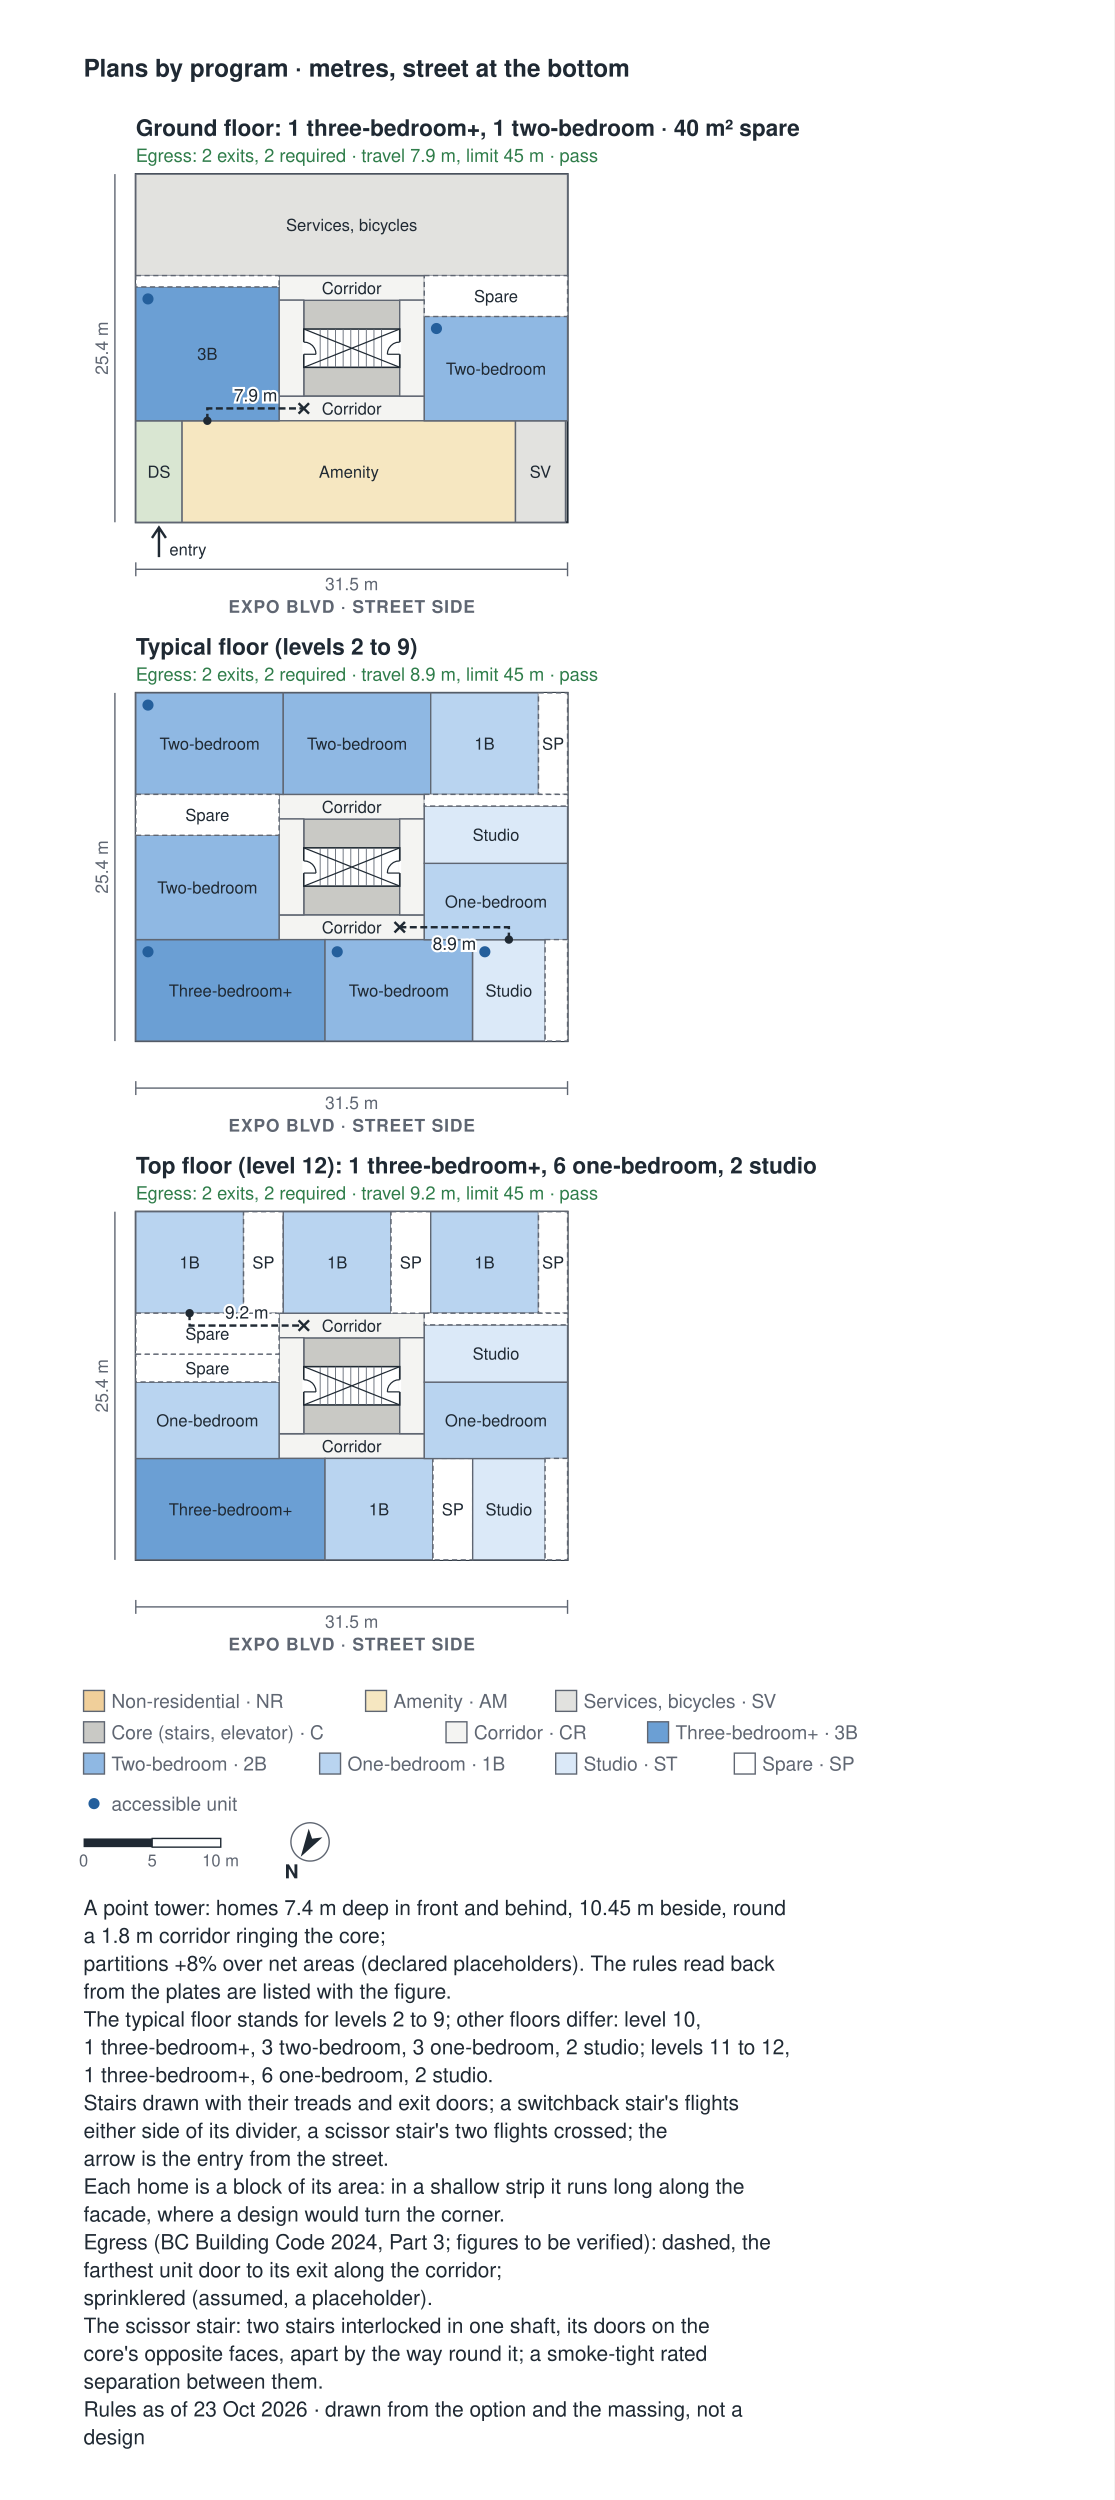
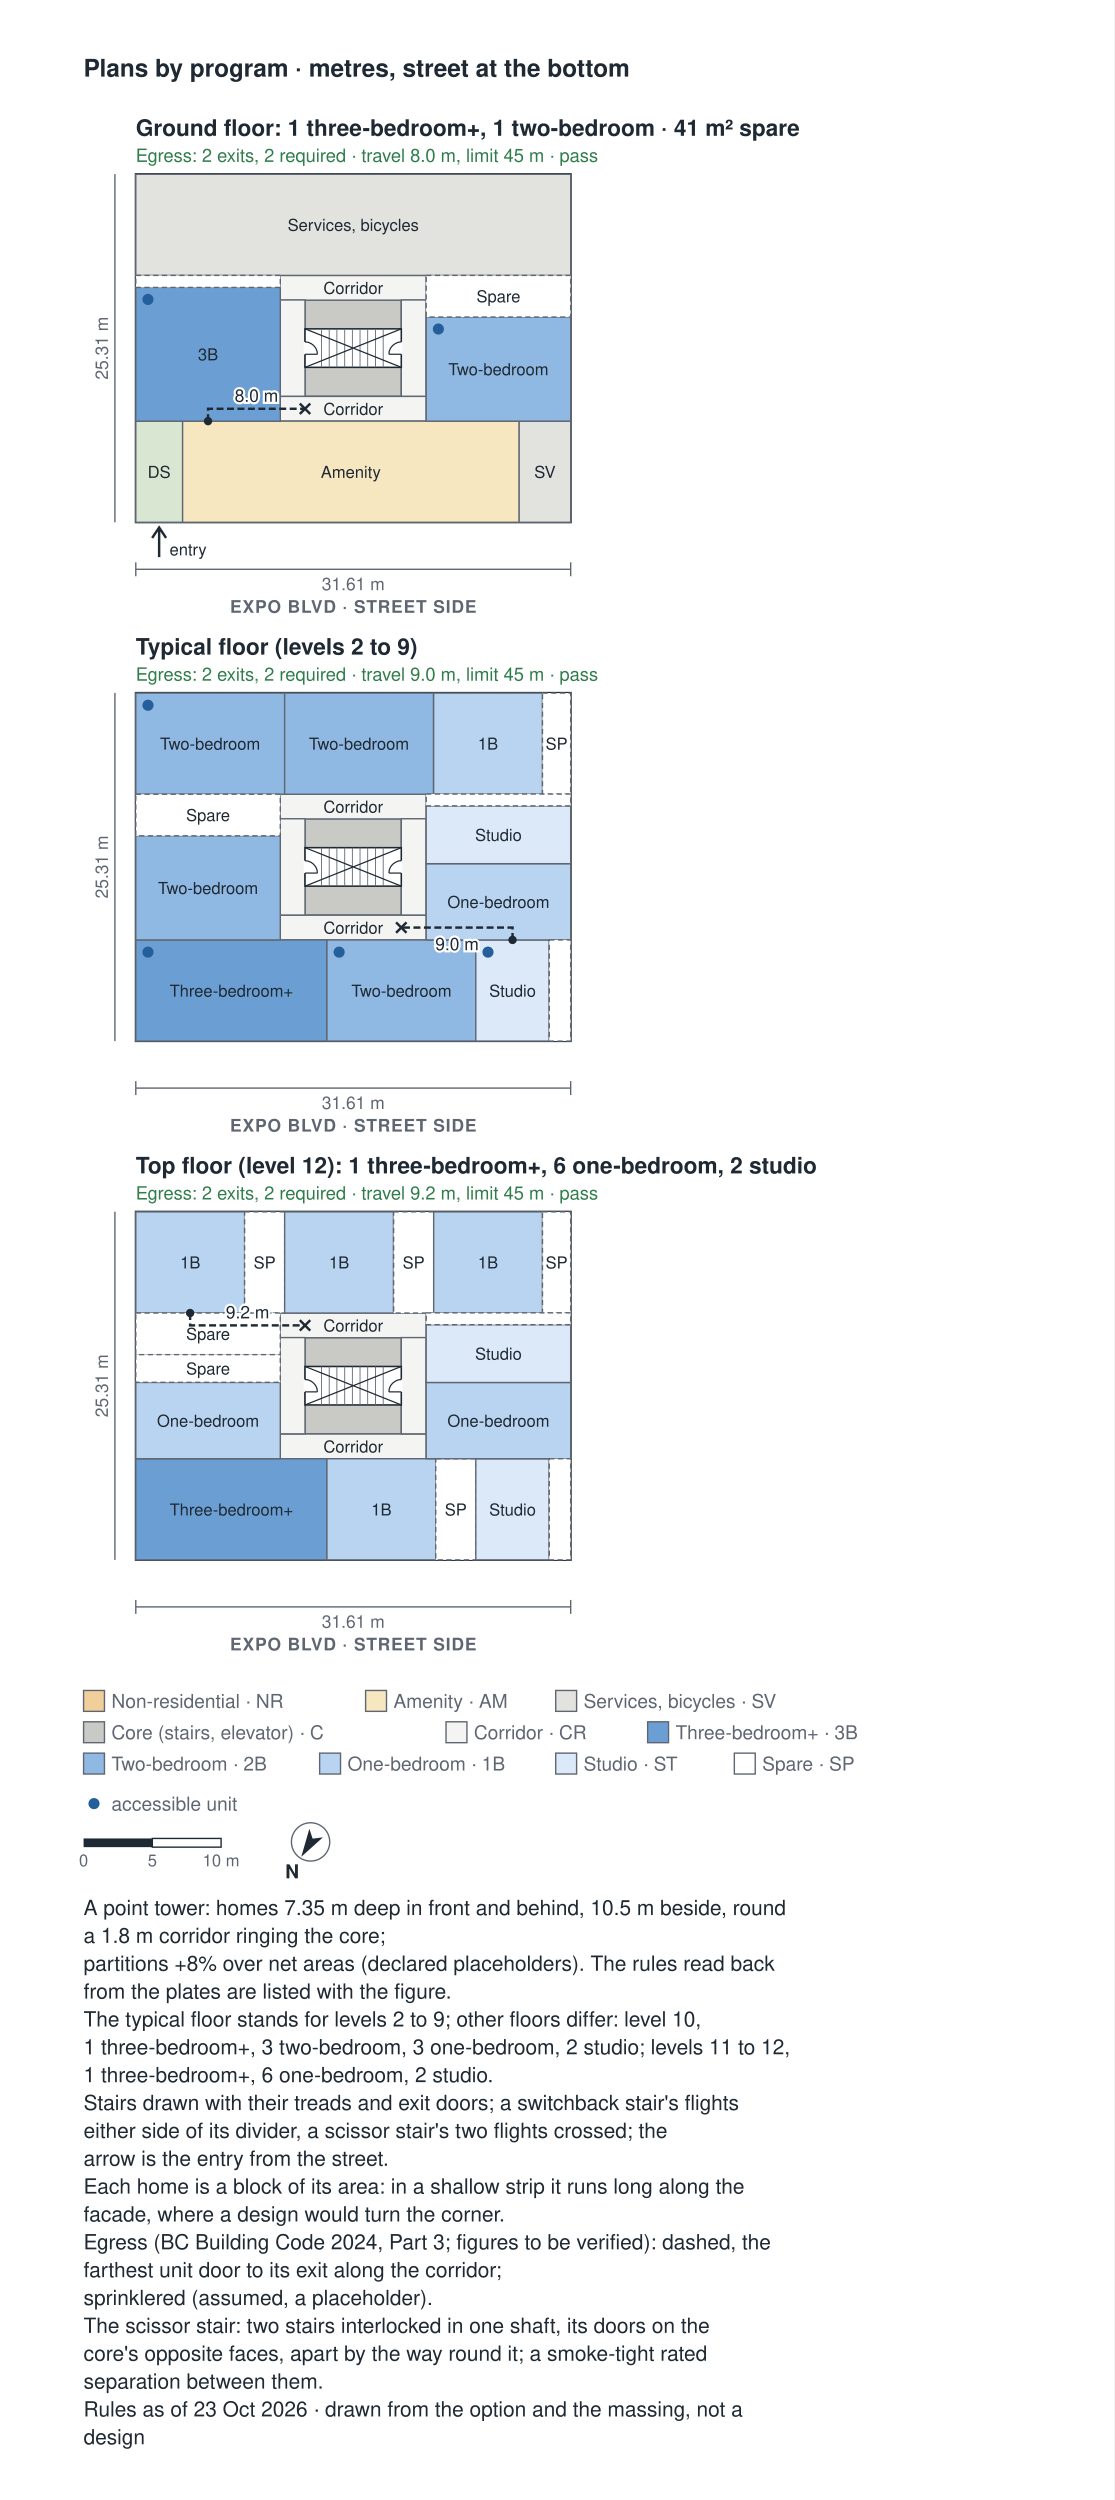
<svg xmlns="http://www.w3.org/2000/svg" width="640" height="1436" viewBox="0 0 640 1436" font-family="IBM Plex Sans, Helvetica, Arial, sans-serif" font-size="12" fill="#1f2933" role="img" aria-label="Floor plans by program">
  <rect width="100%" height="100%" fill="#ffffff" />
  <text x="48" y="44" font-size="14" font-weight="600">Plans by program · metres, street at the bottom</text>
-   <text x="78.0" y="78.0" font-size="13" font-weight="600">Ground floor: 1 three-bedroom+, 1 two-bedroom · 40 m² spare</text>
-   <text x="78.0" y="93.0" font-size="10.5" fill="#2f7d4a">Egress: 2 exits, 2 required · travel 7.9 m, limit 45 m · pass</text>
-   <rect x="78.0" y="100.0" width="248.0" height="200.0" fill="#f4f4f2" stroke="#1f2933" stroke-width="1.2" />
-   <rect x="174.5" y="172.4" width="55.1" height="55.1" fill="#c9c9c5" stroke="#5f6672" stroke-width="0.8" />
-   <rect x="160.3" y="227.6" width="83.5" height="14.2" fill="#f4f4f2" stroke="#5f6672" stroke-width="0.8" />
-   <rect x="160.3" y="158.3" width="83.5" height="14.2" fill="#f4f4f2" stroke="#5f6672" stroke-width="0.8" />
-   <rect x="160.3" y="172.4" width="14.2" height="55.1" fill="#f4f4f2" stroke="#5f6672" stroke-width="0.8" />
-   <rect x="229.6" y="172.4" width="14.2" height="55.1" fill="#f4f4f2" stroke="#5f6672" stroke-width="0.8" />
-   <rect x="78.0" y="241.7" width="26.6" height="58.3" fill="#d9e6d2" stroke="#5f6672" stroke-width="0.8" />
-   <rect x="104.6" y="241.7" width="191.5" height="58.3" fill="#f6e7c1" stroke="#5f6672" stroke-width="0.8" />
-   <rect x="78.0" y="100.0" width="248.0" height="58.3" fill="#e2e2df" stroke="#5f6672" stroke-width="0.8" />
-   <rect x="296.1" y="241.7" width="28.7" height="58.3" fill="#e2e2df" stroke="#5f6672" stroke-width="0.8" />
-   <rect x="78.0" y="164.7" width="82.3" height="77.0" fill="#6b9fd4" stroke="#5f6672" stroke-width="0.8" />
-   <rect x="243.7" y="181.7" width="82.3" height="60.0" fill="#8fb8e3" stroke="#5f6672" stroke-width="0.8" />
-   <rect x="78.0" y="158.3" width="82.3" height="6.5" fill="#ffffff" stroke="#5f6672" stroke-width="0.8" stroke-dasharray="3 2" />
-   <rect x="243.7" y="158.3" width="82.3" height="23.5" fill="#ffffff" stroke="#5f6672" stroke-width="0.8" stroke-dasharray="3 2" />
-   <rect x="174.5" y="189.0" width="55.1" height="22.0" fill="#ffffff" stroke="#1f2933" stroke-width="0.9" />
-   <path d="M183.9 189.0v22.0M188.3 189.0v22.0M192.7 189.0v22.0M197.1 189.0v22.0M201.5 189.0v22.0M206.0 189.0v22.0M210.4 189.0v22.0M214.8 189.0v22.0M219.2 189.0v22.0" stroke="#5f6672" stroke-width="0.5" fill="none" />
-   <path d="M174.5 189.0L229.6 211.0M174.5 211.0L229.6 189.0" stroke="#1f2933" stroke-width="0.7" fill="none" />
-   <line x1="174.5" y1="203.5" x2="174.5" y2="196.5" stroke="#ffffff" stroke-width="1.6" />
-   <path d="M181.5 203.5L174.5 203.5M174.5 196.5L176.3 196.7L178.0 197.4L179.5 198.5L180.6 200.0L181.3 201.7L181.5 203.5" stroke="#1f2933" stroke-width="0.7" fill="none" />
-   <line x1="229.6" y1="203.5" x2="229.6" y2="196.5" stroke="#ffffff" stroke-width="1.6" />
-   <path d="M222.5 203.5L229.6 203.5M229.6 196.5L227.7 196.7L226.0 197.4L224.6 198.5L223.4 200.0L222.7 201.7L222.5 203.5" stroke="#1f2933" stroke-width="0.7" fill="none" />
-   <text x="202.0" y="238.1" font-size="9.5" text-anchor="middle" fill="#1f2933">Corridor</text>
-   <text x="202.0" y="168.9" font-size="9.5" text-anchor="middle" fill="#1f2933">Corridor</text>
-   <text x="91.3" y="274.4" font-size="9.5" text-anchor="middle" fill="#1f2933">DS</text>
-   <text x="200.4" y="274.4" font-size="9.5" text-anchor="middle" fill="#1f2933">Amenity</text>
-   <text x="202.0" y="132.6" font-size="9.5" text-anchor="middle" fill="#1f2933">Services, bicycles</text>
-   <text x="310.4" y="274.4" font-size="9.5" text-anchor="middle" fill="#1f2933">SV</text>
-   <circle cx="85.0" cy="171.7" r="3.2" fill="#245f9c" />
-   <text x="119.1" y="206.7" font-size="9.5" text-anchor="middle" fill="#1f2933">3B</text>
-   <circle cx="250.7" cy="188.7" r="3.2" fill="#245f9c" />
-   <text x="284.9" y="215.2" font-size="9.5" text-anchor="middle" fill="#1f2933">Two-bedroom</text>
-   <text x="284.9" y="173.5" font-size="9.5" text-anchor="middle" fill="#1f2933">Spare</text>
-   <polyline points="119.1,241.7 119.1,234.6 174.5,234.6" fill="none" stroke="#1f2933" stroke-width="1.4" stroke-dasharray="4 2" />
-   <circle cx="119.1" cy="241.7" r="2.4" fill="#1f2933" />
-   <path d="M 171.5 231.6 L 177.5 237.6 M 171.5 237.6 L 177.5 231.6" stroke="#1f2933" stroke-width="1.4" />
-   <text x="146.8" y="230.6" font-size="10" text-anchor="middle" fill="#1f2933" stroke="#ffffff" stroke-width="2.5" paint-order="stroke">7.9 m</text>
-   <path d="M91.3 320.0V303.0M87.3 309.0L91.3 303.0L95.3 309.0" stroke="#1f2933" stroke-width="1.4" fill="none" />
-   <text x="97.3" y="319.0" font-size="9.5" fill="#1f2933">entry</text>
-   <path d="M78.0 327.0H326.0M78.0 323.0V331.0M326.0 323.0V331.0" stroke="#5f6672" stroke-width="0.8" fill="none" />
-   <text x="202.0" y="339.0" font-size="10" text-anchor="middle" fill="#5f6672">31.5 m</text>
-   <text x="202.0" y="352.0" font-size="10" font-weight="600" letter-spacing="0.5" text-anchor="middle" fill="#5f6672">EXPO BLVD · STREET SIDE</text>
+   <text x="78.0" y="78.0" font-size="13" font-weight="600">Ground floor: 1 three-bedroom+, 1 two-bedroom · 41 m² spare</text>
+   <text x="78.0" y="93.0" font-size="10.5" fill="#2f7d4a">Egress: 2 exits, 2 required · travel 8.0 m, limit 45 m · pass</text>
+   <rect x="78.0" y="100.0" width="249.8" height="200.0" fill="#f4f4f2" stroke="#1f2933" stroke-width="1.2" />
+   <rect x="175.2" y="172.3" width="55.3" height="55.3" fill="#c9c9c5" stroke="#5f6672" stroke-width="0.8" />
+   <rect x="161.0" y="227.7" width="83.8" height="14.2" fill="#f4f4f2" stroke="#5f6672" stroke-width="0.8" />
+   <rect x="161.0" y="158.2" width="83.8" height="14.2" fill="#f4f4f2" stroke="#5f6672" stroke-width="0.8" />
+   <rect x="161.0" y="172.3" width="14.2" height="55.3" fill="#f4f4f2" stroke="#5f6672" stroke-width="0.8" />
+   <rect x="230.5" y="172.3" width="14.2" height="55.3" fill="#f4f4f2" stroke="#5f6672" stroke-width="0.8" />
+   <rect x="78.0" y="241.9" width="26.9" height="58.1" fill="#d9e6d2" stroke="#5f6672" stroke-width="0.8" />
+   <rect x="104.9" y="241.9" width="193.4" height="58.1" fill="#f6e7c1" stroke="#5f6672" stroke-width="0.8" />
+   <rect x="78.0" y="100.1" width="249.8" height="58.1" fill="#e2e2df" stroke="#5f6672" stroke-width="0.8" />
+   <rect x="298.2" y="241.9" width="29.6" height="58.1" fill="#e2e2df" stroke="#5f6672" stroke-width="0.8" />
+   <rect x="78.0" y="165.0" width="83.0" height="76.9" fill="#6b9fd4" stroke="#5f6672" stroke-width="0.8" />
+   <rect x="244.8" y="182.0" width="83.0" height="59.9" fill="#8fb8e3" stroke="#5f6672" stroke-width="0.8" />
+   <rect x="78.0" y="158.2" width="83.0" height="6.9" fill="#ffffff" stroke="#5f6672" stroke-width="0.8" stroke-dasharray="3 2" />
+   <rect x="244.8" y="158.2" width="83.0" height="23.9" fill="#ffffff" stroke="#5f6672" stroke-width="0.8" stroke-dasharray="3 2" />
+   <rect x="175.2" y="188.9" width="55.3" height="22.1" fill="#ffffff" stroke="#1f2933" stroke-width="0.9" />
+   <path d="M184.7 188.9v22.1M189.1 188.9v22.1M193.5 188.9v22.1M198.0 188.9v22.1M202.4 188.9v22.1M206.8 188.9v22.1M211.2 188.9v22.1M215.7 188.9v22.1M220.1 188.9v22.1" stroke="#5f6672" stroke-width="0.5" fill="none" />
+   <path d="M175.2 188.9L230.5 211.0M175.2 211.0L230.5 188.9" stroke="#1f2933" stroke-width="0.7" fill="none" />
+   <line x1="175.2" y1="203.5" x2="175.2" y2="196.4" stroke="#ffffff" stroke-width="1.6" />
+   <path d="M182.3 203.5L175.2 203.5M175.2 196.4L177.0 196.6L178.8 197.4L180.2 198.5L181.4 200.0L182.1 201.7L182.3 203.5" stroke="#1f2933" stroke-width="0.7" fill="none" />
+   <line x1="230.5" y1="203.5" x2="230.5" y2="196.4" stroke="#ffffff" stroke-width="1.6" />
+   <path d="M223.4 203.5L230.5 203.5M230.5 196.4L228.7 196.6L227.0 197.4L225.5 198.5L224.3 200.0L223.6 201.7L223.4 203.5" stroke="#1f2933" stroke-width="0.7" fill="none" />
+   <text x="202.9" y="238.3" font-size="9.5" text-anchor="middle" fill="#1f2933">Corridor</text>
+   <text x="202.9" y="168.8" font-size="9.5" text-anchor="middle" fill="#1f2933">Corridor</text>
+   <text x="91.4" y="274.5" font-size="9.5" text-anchor="middle" fill="#1f2933">DS</text>
+   <text x="201.5" y="274.5" font-size="9.5" text-anchor="middle" fill="#1f2933">Amenity</text>
+   <text x="202.9" y="132.6" font-size="9.5" text-anchor="middle" fill="#1f2933">Services, bicycles</text>
+   <text x="313.0" y="274.5" font-size="9.5" text-anchor="middle" fill="#1f2933">SV</text>
+   <circle cx="85.0" cy="172.0" r="3.2" fill="#245f9c" />
+   <text x="119.5" y="207.0" font-size="9.5" text-anchor="middle" fill="#1f2933">3B</text>
+   <circle cx="251.8" cy="189.0" r="3.2" fill="#245f9c" />
+   <text x="286.3" y="215.5" font-size="9.5" text-anchor="middle" fill="#1f2933">Two-bedroom</text>
+   <text x="286.3" y="173.6" font-size="9.5" text-anchor="middle" fill="#1f2933">Spare</text>
+   <polyline points="119.5,241.9 119.5,234.8 175.2,234.8" fill="none" stroke="#1f2933" stroke-width="1.4" stroke-dasharray="4 2" />
+   <circle cx="119.5" cy="241.9" r="2.4" fill="#1f2933" />
+   <path d="M 172.2 231.8 L 178.2 237.8 M 172.2 237.8 L 178.2 231.8" stroke="#1f2933" stroke-width="1.4" />
+   <text x="147.3" y="230.8" font-size="10" text-anchor="middle" fill="#1f2933" stroke="#ffffff" stroke-width="2.5" paint-order="stroke">8.0 m</text>
+   <path d="M91.4 320.0V303.0M87.4 309.0L91.4 303.0L95.4 309.0" stroke="#1f2933" stroke-width="1.4" fill="none" />
+   <text x="97.4" y="319.0" font-size="9.5" fill="#1f2933">entry</text>
+   <path d="M78.0 327.0H327.8M78.0 323.0V331.0M327.8 323.0V331.0" stroke="#5f6672" stroke-width="0.8" fill="none" />
+   <text x="202.9" y="339.0" font-size="10" text-anchor="middle" fill="#5f6672">31.61 m</text>
+   <text x="202.9" y="352.0" font-size="10" font-weight="600" letter-spacing="0.5" text-anchor="middle" fill="#5f6672">EXPO BLVD · STREET SIDE</text>
  <line x1="66.0" y1="100.0" x2="66.0" y2="300.0" stroke="#5f6672" stroke-width="0.8" />
-   <text x="62.0" y="200.0" font-size="10" text-anchor="middle" fill="#5f6672" transform="rotate(-90 62.0 200.0)">25.4 m</text>
+   <text x="62.0" y="200.0" font-size="10" text-anchor="middle" fill="#5f6672" transform="rotate(-90 62.0 200.0)">25.31 m</text>
  <text x="78.0" y="376.0" font-size="13" font-weight="600">Typical floor (levels 2 to 9)</text>
-   <text x="78.0" y="391.0" font-size="10.5" fill="#2f7d4a">Egress: 2 exits, 2 required · travel 8.9 m, limit 45 m · pass</text>
-   <rect x="78.0" y="398.0" width="248.0" height="200.0" fill="#f4f4f2" stroke="#1f2933" stroke-width="1.2" />
-   <rect x="174.5" y="470.4" width="55.1" height="55.1" fill="#c9c9c5" stroke="#5f6672" stroke-width="0.8" />
-   <rect x="160.3" y="525.6" width="83.5" height="14.2" fill="#f4f4f2" stroke="#5f6672" stroke-width="0.8" />
-   <rect x="160.3" y="456.3" width="83.5" height="14.2" fill="#f4f4f2" stroke="#5f6672" stroke-width="0.8" />
-   <rect x="160.3" y="470.4" width="14.2" height="55.1" fill="#f4f4f2" stroke="#5f6672" stroke-width="0.8" />
-   <rect x="229.6" y="470.4" width="14.2" height="55.1" fill="#f4f4f2" stroke="#5f6672" stroke-width="0.8" />
-   <rect x="78.0" y="539.7" width="108.7" height="58.3" fill="#6b9fd4" stroke="#5f6672" stroke-width="0.8" />
-   <rect x="186.7" y="539.7" width="84.7" height="58.3" fill="#8fb8e3" stroke="#5f6672" stroke-width="0.8" />
-   <rect x="271.5" y="539.7" width="41.7" height="58.3" fill="#dbe9f8" stroke="#5f6672" stroke-width="0.8" />
-   <rect x="78.0" y="398.0" width="84.7" height="58.3" fill="#8fb8e3" stroke="#5f6672" stroke-width="0.8" />
-   <rect x="162.7" y="398.0" width="84.7" height="58.3" fill="#8fb8e3" stroke="#5f6672" stroke-width="0.8" />
-   <rect x="247.4" y="398.0" width="61.9" height="58.3" fill="#b9d4f0" stroke="#5f6672" stroke-width="0.8" />
-   <rect x="78.0" y="479.7" width="82.3" height="60.0" fill="#8fb8e3" stroke="#5f6672" stroke-width="0.8" />
-   <rect x="243.7" y="495.9" width="82.3" height="43.9" fill="#b9d4f0" stroke="#5f6672" stroke-width="0.8" />
-   <rect x="243.7" y="463.0" width="82.3" height="32.9" fill="#dbe9f8" stroke="#5f6672" stroke-width="0.8" />
-   <rect x="313.1" y="539.7" width="12.9" height="58.3" fill="#ffffff" stroke="#5f6672" stroke-width="0.8" stroke-dasharray="3 2" />
-   <rect x="309.3" y="398.0" width="16.7" height="58.3" fill="#ffffff" stroke="#5f6672" stroke-width="0.8" stroke-dasharray="3 2" />
-   <rect x="78.0" y="456.3" width="82.3" height="23.5" fill="#ffffff" stroke="#5f6672" stroke-width="0.8" stroke-dasharray="3 2" />
-   <rect x="243.7" y="456.3" width="82.3" height="6.7" fill="#ffffff" stroke="#5f6672" stroke-width="0.8" stroke-dasharray="3 2" />
-   <rect x="174.5" y="487.0" width="55.1" height="22.0" fill="#ffffff" stroke="#1f2933" stroke-width="0.9" />
-   <path d="M183.9 487.0v22.0M188.3 487.0v22.0M192.7 487.0v22.0M197.1 487.0v22.0M201.5 487.0v22.0M206.0 487.0v22.0M210.4 487.0v22.0M214.8 487.0v22.0M219.2 487.0v22.0" stroke="#5f6672" stroke-width="0.5" fill="none" />
-   <path d="M174.5 487.0L229.6 509.0M174.5 509.0L229.6 487.0" stroke="#1f2933" stroke-width="0.7" fill="none" />
-   <line x1="174.5" y1="501.5" x2="174.5" y2="494.5" stroke="#ffffff" stroke-width="1.6" />
-   <path d="M181.5 501.5L174.5 501.5M174.5 494.5L176.3 494.7L178.0 495.4L179.5 496.5L180.6 498.0L181.3 499.7L181.5 501.5" stroke="#1f2933" stroke-width="0.7" fill="none" />
-   <line x1="229.6" y1="501.5" x2="229.6" y2="494.5" stroke="#ffffff" stroke-width="1.6" />
-   <path d="M222.5 501.5L229.6 501.5M229.6 494.5L227.7 494.7L226.0 495.4L224.6 496.5L223.4 498.0L222.7 499.7L222.5 501.5" stroke="#1f2933" stroke-width="0.7" fill="none" />
-   <text x="202.0" y="536.1" font-size="9.5" text-anchor="middle" fill="#1f2933">Corridor</text>
-   <text x="202.0" y="466.9" font-size="9.5" text-anchor="middle" fill="#1f2933">Corridor</text>
-   <circle cx="85.0" cy="546.7" r="3.2" fill="#245f9c" />
-   <text x="132.4" y="572.4" font-size="9.5" text-anchor="middle" fill="#1f2933">Three-bedroom+</text>
-   <circle cx="193.7" cy="546.7" r="3.2" fill="#245f9c" />
-   <text x="229.1" y="572.4" font-size="9.5" text-anchor="middle" fill="#1f2933">Two-bedroom</text>
-   <circle cx="278.5" cy="546.7" r="3.2" fill="#245f9c" />
-   <text x="292.3" y="572.4" font-size="9.5" text-anchor="middle" fill="#1f2933">Studio</text>
-   <circle cx="85.0" cy="405.0" r="3.2" fill="#245f9c" />
-   <text x="120.4" y="430.6" font-size="9.5" text-anchor="middle" fill="#1f2933">Two-bedroom</text>
-   <text x="205.1" y="430.6" font-size="9.5" text-anchor="middle" fill="#1f2933">Two-bedroom</text>
-   <text x="278.3" y="430.6" font-size="9.5" text-anchor="middle" fill="#1f2933">1B</text>
-   <text x="119.1" y="513.2" font-size="9.5" text-anchor="middle" fill="#1f2933">Two-bedroom</text>
-   <text x="284.9" y="521.3" font-size="9.5" text-anchor="middle" fill="#1f2933">One-bedroom</text>
-   <text x="284.9" y="482.9" font-size="9.5" text-anchor="middle" fill="#1f2933">Studio</text>
-   <text x="317.7" y="430.6" font-size="9.5" text-anchor="middle" fill="#1f2933">SP</text>
-   <text x="119.1" y="471.5" font-size="9.5" text-anchor="middle" fill="#1f2933">Spare</text>
-   <polyline points="292.3,539.7 292.3,532.6 229.6,532.6" fill="none" stroke="#1f2933" stroke-width="1.4" stroke-dasharray="4 2" />
-   <circle cx="292.3" cy="539.7" r="2.4" fill="#1f2933" />
-   <path d="M 226.6 529.6 L 232.6 535.6 M 226.6 535.6 L 232.6 529.6" stroke="#1f2933" stroke-width="1.4" />
-   <text x="261.0" y="545.6" font-size="10" text-anchor="middle" fill="#1f2933" stroke="#ffffff" stroke-width="2.5" paint-order="stroke">8.9 m</text>
-   <path d="M78.0 625.0H326.0M78.0 621.0V629.0M326.0 621.0V629.0" stroke="#5f6672" stroke-width="0.8" fill="none" />
-   <text x="202.0" y="637.0" font-size="10" text-anchor="middle" fill="#5f6672">31.5 m</text>
-   <text x="202.0" y="650.0" font-size="10" font-weight="600" letter-spacing="0.5" text-anchor="middle" fill="#5f6672">EXPO BLVD · STREET SIDE</text>
+   <text x="78.0" y="391.0" font-size="10.5" fill="#2f7d4a">Egress: 2 exits, 2 required · travel 9.0 m, limit 45 m · pass</text>
+   <rect x="78.0" y="398.0" width="249.8" height="200.0" fill="#f4f4f2" stroke="#1f2933" stroke-width="1.2" />
+   <rect x="175.2" y="470.3" width="55.3" height="55.3" fill="#c9c9c5" stroke="#5f6672" stroke-width="0.8" />
+   <rect x="161.0" y="525.7" width="83.8" height="14.2" fill="#f4f4f2" stroke="#5f6672" stroke-width="0.8" />
+   <rect x="161.0" y="456.2" width="83.8" height="14.2" fill="#f4f4f2" stroke="#5f6672" stroke-width="0.8" />
+   <rect x="161.0" y="470.3" width="14.2" height="55.3" fill="#f4f4f2" stroke="#5f6672" stroke-width="0.8" />
+   <rect x="230.5" y="470.3" width="14.2" height="55.3" fill="#f4f4f2" stroke="#5f6672" stroke-width="0.8" />
+   <rect x="78.0" y="539.9" width="109.8" height="58.1" fill="#6b9fd4" stroke="#5f6672" stroke-width="0.8" />
+   <rect x="187.8" y="539.9" width="85.5" height="58.1" fill="#8fb8e3" stroke="#5f6672" stroke-width="0.8" />
+   <rect x="273.3" y="539.9" width="42.1" height="58.1" fill="#dbe9f8" stroke="#5f6672" stroke-width="0.8" />
+   <rect x="78.0" y="398.1" width="85.5" height="58.1" fill="#8fb8e3" stroke="#5f6672" stroke-width="0.8" />
+   <rect x="163.5" y="398.1" width="85.5" height="58.1" fill="#8fb8e3" stroke="#5f6672" stroke-width="0.8" />
+   <rect x="249.1" y="398.1" width="62.5" height="58.1" fill="#b9d4f0" stroke="#5f6672" stroke-width="0.8" />
+   <rect x="78.0" y="480.0" width="83.0" height="59.9" fill="#8fb8e3" stroke="#5f6672" stroke-width="0.8" />
+   <rect x="244.8" y="496.1" width="83.0" height="43.8" fill="#b9d4f0" stroke="#5f6672" stroke-width="0.8" />
+   <rect x="244.8" y="462.9" width="83.0" height="33.2" fill="#dbe9f8" stroke="#5f6672" stroke-width="0.8" />
+   <rect x="315.5" y="539.9" width="12.3" height="58.1" fill="#ffffff" stroke="#5f6672" stroke-width="0.8" stroke-dasharray="3 2" />
+   <rect x="311.6" y="398.1" width="16.2" height="58.1" fill="#ffffff" stroke="#5f6672" stroke-width="0.8" stroke-dasharray="3 2" />
+   <rect x="78.0" y="456.2" width="83.0" height="23.9" fill="#ffffff" stroke="#5f6672" stroke-width="0.8" stroke-dasharray="3 2" />
+   <rect x="244.8" y="456.1" width="83.0" height="6.8" fill="#ffffff" stroke="#5f6672" stroke-width="0.8" stroke-dasharray="3 2" />
+   <rect x="175.2" y="486.9" width="55.3" height="22.1" fill="#ffffff" stroke="#1f2933" stroke-width="0.9" />
+   <path d="M184.7 486.9v22.1M189.1 486.9v22.1M193.5 486.9v22.1M198.0 486.9v22.1M202.4 486.9v22.1M206.8 486.9v22.1M211.2 486.9v22.1M215.7 486.9v22.1M220.1 486.9v22.1" stroke="#5f6672" stroke-width="0.5" fill="none" />
+   <path d="M175.2 486.9L230.5 509.0M175.2 509.0L230.5 486.9" stroke="#1f2933" stroke-width="0.7" fill="none" />
+   <line x1="175.2" y1="501.5" x2="175.2" y2="494.4" stroke="#ffffff" stroke-width="1.6" />
+   <path d="M182.3 501.5L175.2 501.5M175.2 494.4L177.0 494.6L178.8 495.4L180.2 496.5L181.4 498.0L182.1 499.7L182.3 501.5" stroke="#1f2933" stroke-width="0.7" fill="none" />
+   <line x1="230.5" y1="501.5" x2="230.5" y2="494.4" stroke="#ffffff" stroke-width="1.6" />
+   <path d="M223.4 501.5L230.5 501.5M230.5 494.4L228.7 494.6L227.0 495.4L225.5 496.5L224.3 498.0L223.6 499.7L223.4 501.5" stroke="#1f2933" stroke-width="0.7" fill="none" />
+   <text x="202.9" y="536.3" font-size="9.5" text-anchor="middle" fill="#1f2933">Corridor</text>
+   <text x="202.9" y="466.8" font-size="9.5" text-anchor="middle" fill="#1f2933">Corridor</text>
+   <circle cx="85.0" cy="546.9" r="3.2" fill="#245f9c" />
+   <text x="132.9" y="572.5" font-size="9.5" text-anchor="middle" fill="#1f2933">Three-bedroom+</text>
+   <circle cx="194.8" cy="546.9" r="3.2" fill="#245f9c" />
+   <text x="230.6" y="572.5" font-size="9.5" text-anchor="middle" fill="#1f2933">Two-bedroom</text>
+   <circle cx="280.3" cy="546.9" r="3.2" fill="#245f9c" />
+   <text x="294.4" y="572.5" font-size="9.5" text-anchor="middle" fill="#1f2933">Studio</text>
+   <circle cx="85.0" cy="405.1" r="3.2" fill="#245f9c" />
+   <text x="120.7" y="430.6" font-size="9.5" text-anchor="middle" fill="#1f2933">Two-bedroom</text>
+   <text x="206.2" y="430.6" font-size="9.5" text-anchor="middle" fill="#1f2933">Two-bedroom</text>
+   <text x="280.3" y="430.6" font-size="9.5" text-anchor="middle" fill="#1f2933">1B</text>
+   <text x="119.5" y="513.5" font-size="9.5" text-anchor="middle" fill="#1f2933">Two-bedroom</text>
+   <text x="286.3" y="521.5" font-size="9.5" text-anchor="middle" fill="#1f2933">One-bedroom</text>
+   <text x="286.3" y="483.0" font-size="9.5" text-anchor="middle" fill="#1f2933">Studio</text>
+   <text x="319.7" y="430.6" font-size="9.5" text-anchor="middle" fill="#1f2933">SP</text>
+   <text x="119.5" y="471.6" font-size="9.5" text-anchor="middle" fill="#1f2933">Spare</text>
+   <polyline points="294.4,539.9 294.4,532.8 230.5,532.8" fill="none" stroke="#1f2933" stroke-width="1.4" stroke-dasharray="4 2" />
+   <circle cx="294.4" cy="539.9" r="2.4" fill="#1f2933" />
+   <path d="M 227.5 529.8 L 233.5 535.8 M 227.5 535.8 L 233.5 529.8" stroke="#1f2933" stroke-width="1.4" />
+   <text x="262.5" y="545.8" font-size="10" text-anchor="middle" fill="#1f2933" stroke="#ffffff" stroke-width="2.5" paint-order="stroke">9.0 m</text>
+   <path d="M78.0 625.0H327.8M78.0 621.0V629.0M327.8 621.0V629.0" stroke="#5f6672" stroke-width="0.8" fill="none" />
+   <text x="202.9" y="637.0" font-size="10" text-anchor="middle" fill="#5f6672">31.61 m</text>
+   <text x="202.9" y="650.0" font-size="10" font-weight="600" letter-spacing="0.5" text-anchor="middle" fill="#5f6672">EXPO BLVD · STREET SIDE</text>
  <line x1="66.0" y1="398.0" x2="66.0" y2="598.0" stroke="#5f6672" stroke-width="0.8" />
-   <text x="62.0" y="498.0" font-size="10" text-anchor="middle" fill="#5f6672" transform="rotate(-90 62.0 498.0)">25.4 m</text>
+   <text x="62.0" y="498.0" font-size="10" text-anchor="middle" fill="#5f6672" transform="rotate(-90 62.0 498.0)">25.31 m</text>
  <text x="78.0" y="674.0" font-size="13" font-weight="600">Top floor (level 12): 1 three-bedroom+, 6 one-bedroom, 2 studio</text>
  <text x="78.0" y="689.0" font-size="10.5" fill="#2f7d4a">Egress: 2 exits, 2 required · travel 9.2 m, limit 45 m · pass</text>
-   <rect x="78.0" y="696.0" width="248.0" height="200.0" fill="#f4f4f2" stroke="#1f2933" stroke-width="1.2" />
-   <rect x="174.5" y="768.4" width="55.1" height="55.1" fill="#c9c9c5" stroke="#5f6672" stroke-width="0.8" />
-   <rect x="160.3" y="823.6" width="83.5" height="14.2" fill="#f4f4f2" stroke="#5f6672" stroke-width="0.8" />
-   <rect x="160.3" y="754.3" width="83.5" height="14.2" fill="#f4f4f2" stroke="#5f6672" stroke-width="0.8" />
-   <rect x="160.3" y="768.4" width="14.2" height="55.1" fill="#f4f4f2" stroke="#5f6672" stroke-width="0.8" />
-   <rect x="229.6" y="768.4" width="14.2" height="55.1" fill="#f4f4f2" stroke="#5f6672" stroke-width="0.8" />
-   <rect x="78.0" y="837.7" width="108.7" height="58.3" fill="#6b9fd4" stroke="#5f6672" stroke-width="0.8" />
-   <rect x="186.7" y="837.7" width="61.9" height="58.3" fill="#b9d4f0" stroke="#5f6672" stroke-width="0.8" />
-   <rect x="248.7" y="837.7" width="22.8" height="58.3" fill="#ffffff" stroke="#5f6672" stroke-width="0.8" stroke-dasharray="3 2" />
-   <rect x="271.5" y="837.7" width="41.7" height="58.3" fill="#dbe9f8" stroke="#5f6672" stroke-width="0.8" />
-   <rect x="78.0" y="696.0" width="61.9" height="58.3" fill="#b9d4f0" stroke="#5f6672" stroke-width="0.8" />
-   <rect x="139.9" y="696.0" width="22.8" height="58.3" fill="#ffffff" stroke="#5f6672" stroke-width="0.8" stroke-dasharray="3 2" />
-   <rect x="162.7" y="696.0" width="61.9" height="58.3" fill="#b9d4f0" stroke="#5f6672" stroke-width="0.8" />
-   <rect x="224.6" y="696.0" width="22.8" height="58.3" fill="#ffffff" stroke="#5f6672" stroke-width="0.8" stroke-dasharray="3 2" />
-   <rect x="247.4" y="696.0" width="61.9" height="58.3" fill="#b9d4f0" stroke="#5f6672" stroke-width="0.8" />
-   <rect x="78.0" y="793.9" width="82.3" height="43.9" fill="#b9d4f0" stroke="#5f6672" stroke-width="0.8" />
-   <rect x="78.0" y="777.7" width="82.3" height="16.1" fill="#ffffff" stroke="#5f6672" stroke-width="0.8" stroke-dasharray="3 2" />
-   <rect x="243.7" y="793.9" width="82.3" height="43.9" fill="#b9d4f0" stroke="#5f6672" stroke-width="0.8" />
-   <rect x="243.7" y="761.0" width="82.3" height="32.9" fill="#dbe9f8" stroke="#5f6672" stroke-width="0.8" />
-   <rect x="313.1" y="837.7" width="12.9" height="58.3" fill="#ffffff" stroke="#5f6672" stroke-width="0.8" stroke-dasharray="3 2" />
-   <rect x="309.3" y="696.0" width="16.7" height="58.3" fill="#ffffff" stroke="#5f6672" stroke-width="0.8" stroke-dasharray="3 2" />
-   <rect x="78.0" y="754.3" width="82.3" height="23.5" fill="#ffffff" stroke="#5f6672" stroke-width="0.8" stroke-dasharray="3 2" />
-   <rect x="243.7" y="754.3" width="82.3" height="6.7" fill="#ffffff" stroke="#5f6672" stroke-width="0.8" stroke-dasharray="3 2" />
-   <rect x="174.5" y="785.0" width="55.1" height="22.0" fill="#ffffff" stroke="#1f2933" stroke-width="0.9" />
-   <path d="M183.9 785.0v22.0M188.3 785.0v22.0M192.7 785.0v22.0M197.1 785.0v22.0M201.5 785.0v22.0M206.0 785.0v22.0M210.4 785.0v22.0M214.8 785.0v22.0M219.2 785.0v22.0" stroke="#5f6672" stroke-width="0.5" fill="none" />
-   <path d="M174.5 785.0L229.6 807.0M174.5 807.0L229.6 785.0" stroke="#1f2933" stroke-width="0.7" fill="none" />
-   <line x1="174.5" y1="799.5" x2="174.5" y2="792.5" stroke="#ffffff" stroke-width="1.6" />
-   <path d="M181.5 799.5L174.5 799.5M174.5 792.5L176.3 792.7L178.0 793.4L179.5 794.5L180.6 796.0L181.3 797.7L181.5 799.5" stroke="#1f2933" stroke-width="0.7" fill="none" />
-   <line x1="229.6" y1="799.5" x2="229.6" y2="792.5" stroke="#ffffff" stroke-width="1.6" />
-   <path d="M222.5 799.5L229.6 799.5M229.6 792.5L227.7 792.7L226.0 793.4L224.6 794.5L223.4 796.0L222.7 797.7L222.5 799.5" stroke="#1f2933" stroke-width="0.7" fill="none" />
-   <text x="202.0" y="834.1" font-size="9.5" text-anchor="middle" fill="#1f2933">Corridor</text>
-   <text x="202.0" y="764.9" font-size="9.5" text-anchor="middle" fill="#1f2933">Corridor</text>
-   <text x="132.4" y="870.4" font-size="9.5" text-anchor="middle" fill="#1f2933">Three-bedroom+</text>
-   <text x="217.7" y="870.4" font-size="9.5" text-anchor="middle" fill="#1f2933">1B</text>
-   <text x="260.1" y="870.4" font-size="9.5" text-anchor="middle" fill="#1f2933">SP</text>
-   <text x="292.3" y="870.4" font-size="9.5" text-anchor="middle" fill="#1f2933">Studio</text>
-   <text x="108.9" y="728.6" font-size="9.5" text-anchor="middle" fill="#1f2933">1B</text>
-   <text x="151.3" y="728.6" font-size="9.5" text-anchor="middle" fill="#1f2933">SP</text>
-   <text x="193.7" y="728.6" font-size="9.5" text-anchor="middle" fill="#1f2933">1B</text>
-   <text x="236.0" y="728.6" font-size="9.5" text-anchor="middle" fill="#1f2933">SP</text>
-   <text x="278.3" y="728.6" font-size="9.5" text-anchor="middle" fill="#1f2933">1B</text>
-   <text x="119.1" y="819.3" font-size="9.5" text-anchor="middle" fill="#1f2933">One-bedroom</text>
-   <text x="119.1" y="789.3" font-size="9.5" text-anchor="middle" fill="#1f2933">Spare</text>
-   <text x="284.9" y="819.3" font-size="9.5" text-anchor="middle" fill="#1f2933">One-bedroom</text>
-   <text x="284.9" y="780.9" font-size="9.5" text-anchor="middle" fill="#1f2933">Studio</text>
-   <text x="317.7" y="728.6" font-size="9.5" text-anchor="middle" fill="#1f2933">SP</text>
-   <text x="119.1" y="769.5" font-size="9.5" text-anchor="middle" fill="#1f2933">Spare</text>
-   <polyline points="108.9,754.3 108.9,761.4 174.5,761.4" fill="none" stroke="#1f2933" stroke-width="1.4" stroke-dasharray="4 2" />
-   <circle cx="108.9" cy="754.3" r="2.4" fill="#1f2933" />
-   <path d="M 171.5 758.4 L 177.5 764.4 M 171.5 764.4 L 177.5 758.4" stroke="#1f2933" stroke-width="1.4" />
-   <text x="141.7" y="757.4" font-size="10" text-anchor="middle" fill="#1f2933" stroke="#ffffff" stroke-width="2.5" paint-order="stroke">9.2 m</text>
-   <path d="M78.0 923.0H326.0M78.0 919.0V927.0M326.0 919.0V927.0" stroke="#5f6672" stroke-width="0.8" fill="none" />
-   <text x="202.0" y="935.0" font-size="10" text-anchor="middle" fill="#5f6672">31.5 m</text>
-   <text x="202.0" y="948.0" font-size="10" font-weight="600" letter-spacing="0.5" text-anchor="middle" fill="#5f6672">EXPO BLVD · STREET SIDE</text>
+   <rect x="78.0" y="696.0" width="249.8" height="200.0" fill="#f4f4f2" stroke="#1f2933" stroke-width="1.2" />
+   <rect x="175.2" y="768.3" width="55.3" height="55.3" fill="#c9c9c5" stroke="#5f6672" stroke-width="0.8" />
+   <rect x="161.0" y="823.7" width="83.8" height="14.2" fill="#f4f4f2" stroke="#5f6672" stroke-width="0.8" />
+   <rect x="161.0" y="754.2" width="83.8" height="14.2" fill="#f4f4f2" stroke="#5f6672" stroke-width="0.8" />
+   <rect x="161.0" y="768.3" width="14.2" height="55.3" fill="#f4f4f2" stroke="#5f6672" stroke-width="0.8" />
+   <rect x="230.5" y="768.3" width="14.2" height="55.3" fill="#f4f4f2" stroke="#5f6672" stroke-width="0.8" />
+   <rect x="78.0" y="837.9" width="109.8" height="58.1" fill="#6b9fd4" stroke="#5f6672" stroke-width="0.8" />
+   <rect x="187.8" y="837.9" width="62.5" height="58.1" fill="#b9d4f0" stroke="#5f6672" stroke-width="0.8" />
+   <rect x="250.3" y="837.9" width="23.0" height="58.1" fill="#ffffff" stroke="#5f6672" stroke-width="0.8" stroke-dasharray="3 2" />
+   <rect x="273.3" y="837.9" width="42.1" height="58.1" fill="#dbe9f8" stroke="#5f6672" stroke-width="0.8" />
+   <rect x="78.0" y="696.1" width="62.5" height="58.1" fill="#b9d4f0" stroke="#5f6672" stroke-width="0.8" />
+   <rect x="140.5" y="696.1" width="23.0" height="58.1" fill="#ffffff" stroke="#5f6672" stroke-width="0.8" stroke-dasharray="3 2" />
+   <rect x="163.5" y="696.1" width="62.5" height="58.1" fill="#b9d4f0" stroke="#5f6672" stroke-width="0.8" />
+   <rect x="226.1" y="696.1" width="23.0" height="58.1" fill="#ffffff" stroke="#5f6672" stroke-width="0.8" stroke-dasharray="3 2" />
+   <rect x="249.1" y="696.1" width="62.5" height="58.1" fill="#b9d4f0" stroke="#5f6672" stroke-width="0.8" />
+   <rect x="78.0" y="794.1" width="83.0" height="43.8" fill="#b9d4f0" stroke="#5f6672" stroke-width="0.8" />
+   <rect x="78.0" y="777.9" width="83.0" height="16.1" fill="#ffffff" stroke="#5f6672" stroke-width="0.8" stroke-dasharray="3 2" />
+   <rect x="244.8" y="794.1" width="83.0" height="43.8" fill="#b9d4f0" stroke="#5f6672" stroke-width="0.8" />
+   <rect x="244.8" y="760.9" width="83.0" height="33.2" fill="#dbe9f8" stroke="#5f6672" stroke-width="0.8" />
+   <rect x="315.5" y="837.9" width="12.3" height="58.1" fill="#ffffff" stroke="#5f6672" stroke-width="0.8" stroke-dasharray="3 2" />
+   <rect x="311.6" y="696.1" width="16.2" height="58.1" fill="#ffffff" stroke="#5f6672" stroke-width="0.8" stroke-dasharray="3 2" />
+   <rect x="78.0" y="754.2" width="83.0" height="23.9" fill="#ffffff" stroke="#5f6672" stroke-width="0.8" stroke-dasharray="3 2" />
+   <rect x="244.8" y="754.1" width="83.0" height="6.8" fill="#ffffff" stroke="#5f6672" stroke-width="0.8" stroke-dasharray="3 2" />
+   <rect x="175.2" y="784.9" width="55.3" height="22.1" fill="#ffffff" stroke="#1f2933" stroke-width="0.9" />
+   <path d="M184.7 784.9v22.1M189.1 784.9v22.1M193.5 784.9v22.1M198.0 784.9v22.1M202.4 784.9v22.1M206.8 784.9v22.1M211.2 784.9v22.1M215.7 784.9v22.1M220.1 784.9v22.1" stroke="#5f6672" stroke-width="0.5" fill="none" />
+   <path d="M175.2 784.9L230.5 807.0M175.2 807.0L230.5 784.9" stroke="#1f2933" stroke-width="0.7" fill="none" />
+   <line x1="175.2" y1="799.5" x2="175.2" y2="792.4" stroke="#ffffff" stroke-width="1.6" />
+   <path d="M182.3 799.5L175.2 799.5M175.2 792.4L177.0 792.6L178.8 793.4L180.2 794.5L181.4 796.0L182.1 797.7L182.3 799.5" stroke="#1f2933" stroke-width="0.7" fill="none" />
+   <line x1="230.5" y1="799.5" x2="230.5" y2="792.4" stroke="#ffffff" stroke-width="1.6" />
+   <path d="M223.4 799.5L230.5 799.5M230.5 792.4L228.7 792.6L227.0 793.4L225.5 794.5L224.3 796.0L223.6 797.7L223.4 799.5" stroke="#1f2933" stroke-width="0.7" fill="none" />
+   <text x="202.9" y="834.3" font-size="9.5" text-anchor="middle" fill="#1f2933">Corridor</text>
+   <text x="202.9" y="764.8" font-size="9.5" text-anchor="middle" fill="#1f2933">Corridor</text>
+   <text x="132.9" y="870.5" font-size="9.5" text-anchor="middle" fill="#1f2933">Three-bedroom+</text>
+   <text x="219.1" y="870.5" font-size="9.5" text-anchor="middle" fill="#1f2933">1B</text>
+   <text x="261.8" y="870.5" font-size="9.5" text-anchor="middle" fill="#1f2933">SP</text>
+   <text x="294.4" y="870.5" font-size="9.5" text-anchor="middle" fill="#1f2933">Studio</text>
+   <text x="109.3" y="728.6" font-size="9.5" text-anchor="middle" fill="#1f2933">1B</text>
+   <text x="152.0" y="728.6" font-size="9.5" text-anchor="middle" fill="#1f2933">SP</text>
+   <text x="194.8" y="728.6" font-size="9.5" text-anchor="middle" fill="#1f2933">1B</text>
+   <text x="237.6" y="728.6" font-size="9.5" text-anchor="middle" fill="#1f2933">SP</text>
+   <text x="280.3" y="728.6" font-size="9.5" text-anchor="middle" fill="#1f2933">1B</text>
+   <text x="119.5" y="819.5" font-size="9.5" text-anchor="middle" fill="#1f2933">One-bedroom</text>
+   <text x="119.5" y="789.5" font-size="9.5" text-anchor="middle" fill="#1f2933">Spare</text>
+   <text x="286.3" y="819.5" font-size="9.5" text-anchor="middle" fill="#1f2933">One-bedroom</text>
+   <text x="286.3" y="781.0" font-size="9.5" text-anchor="middle" fill="#1f2933">Studio</text>
+   <text x="319.7" y="728.6" font-size="9.5" text-anchor="middle" fill="#1f2933">SP</text>
+   <text x="119.5" y="769.6" font-size="9.5" text-anchor="middle" fill="#1f2933">Spare</text>
+   <polyline points="109.2,754.2 109.2,761.3 175.2,761.3" fill="none" stroke="#1f2933" stroke-width="1.4" stroke-dasharray="4 2" />
+   <circle cx="109.2" cy="754.2" r="2.4" fill="#1f2933" />
+   <path d="M 172.2 758.3 L 178.2 764.3 M 172.2 764.3 L 178.2 758.3" stroke="#1f2933" stroke-width="1.4" />
+   <text x="142.2" y="757.3" font-size="10" text-anchor="middle" fill="#1f2933" stroke="#ffffff" stroke-width="2.5" paint-order="stroke">9.2 m</text>
+   <path d="M78.0 923.0H327.8M78.0 919.0V927.0M327.8 919.0V927.0" stroke="#5f6672" stroke-width="0.8" fill="none" />
+   <text x="202.9" y="935.0" font-size="10" text-anchor="middle" fill="#5f6672">31.61 m</text>
+   <text x="202.9" y="948.0" font-size="10" font-weight="600" letter-spacing="0.5" text-anchor="middle" fill="#5f6672">EXPO BLVD · STREET SIDE</text>
  <line x1="66.0" y1="696.0" x2="66.0" y2="896.0" stroke="#5f6672" stroke-width="0.8" />
-   <text x="62.0" y="796.0" font-size="10" text-anchor="middle" fill="#5f6672" transform="rotate(-90 62.0 796.0)">25.4 m</text>
+   <text x="62.0" y="796.0" font-size="10" text-anchor="middle" fill="#5f6672" transform="rotate(-90 62.0 796.0)">25.31 m</text>
  <g transform="translate(0.0 980.0)">
    <rect x="48.0" y="-9.0" width="12" height="12" fill="#f0cf9a" stroke="#5f6672" stroke-width="0.8" />
    <text x="64.0" y="1.0" fill="#5f6672" font-size="11">Non-residential · NR</text>
    <rect x="210.0" y="-9.0" width="12" height="12" fill="#f6e7c1" stroke="#5f6672" stroke-width="0.8" />
    <text x="226.0" y="1.0" fill="#5f6672" font-size="11">Amenity · AM</text>
    <rect x="319.2" y="-9.0" width="12" height="12" fill="#e2e2df" stroke="#5f6672" stroke-width="0.8" />
    <text x="335.2" y="1.0" fill="#5f6672" font-size="11">Services, bicycles · SV</text>
    <rect x="48.0" y="9.0" width="12" height="12" fill="#c9c9c5" stroke="#5f6672" stroke-width="0.8" />
    <text x="64.0" y="19.0" fill="#5f6672" font-size="11">Core (stairs, elevator) · C</text>
    <rect x="256.2" y="9.0" width="12" height="12" fill="#f4f4f2" stroke="#5f6672" stroke-width="0.8" />
    <text x="272.2" y="19.0" fill="#5f6672" font-size="11">Corridor · CR</text>
    <rect x="372.0" y="9.0" width="12" height="12" fill="#6b9fd4" stroke="#5f6672" stroke-width="0.8" />
    <text x="388.0" y="19.0" fill="#5f6672" font-size="11">Three-bedroom+ · 3B</text>
    <rect x="48.0" y="27.0" width="12" height="12" fill="#8fb8e3" stroke="#5f6672" stroke-width="0.8" />
    <text x="64.0" y="37.0" fill="#5f6672" font-size="11">Two-bedroom · 2B</text>
    <rect x="183.6" y="27.0" width="12" height="12" fill="#b9d4f0" stroke="#5f6672" stroke-width="0.8" />
    <text x="199.6" y="37.0" fill="#5f6672" font-size="11">One-bedroom · 1B</text>
    <rect x="319.2" y="27.0" width="12" height="12" fill="#dbe9f8" stroke="#5f6672" stroke-width="0.8" />
    <text x="335.2" y="37.0" fill="#5f6672" font-size="11">Studio · ST</text>
    <rect x="421.8" y="27.0" width="12" height="12" fill="#ffffff" stroke="#5f6672" stroke-width="0.8" />
    <text x="437.8" y="37.0" fill="#5f6672" font-size="11">Spare · SP</text>
  </g>
  <circle cx="54" cy="1036.0" r="3.2" fill="#245f9c" />
  <text x="64" y="1040.0" font-size="11" fill="#5f6672">accessible unit</text>
-   <rect x="48.0" y="1056.0" width="39.4" height="5" fill="#1f2933" />
-   <rect x="87.4" y="1056.0" width="39.4" height="5" fill="#ffffff" stroke="#1f2933" stroke-width="0.8" />
+   <rect x="48.0" y="1056.0" width="39.5" height="5" fill="#1f2933" />
+   <rect x="87.5" y="1056.0" width="39.5" height="5" fill="#ffffff" stroke="#1f2933" stroke-width="0.8" />
  <text x="48.0" y="1072.0" font-size="9.5" text-anchor="middle" fill="#5f6672">0</text>
-   <text x="87.4" y="1072.0" font-size="9.5" text-anchor="middle" fill="#5f6672">5</text>
-   <text x="126.7" y="1072.0" font-size="9.5" text-anchor="middle" fill="#5f6672">10 m</text>
-   <g transform="rotate(-147.9 178.1 1058.0)">
-     <circle cx="178.1" cy="1058.0" r="11.0" fill="#ffffff" stroke="#5f6672" stroke-width="0.8" />
-     <polygon points="178.1,1047.9 182.8,1064.0 178.1,1060.2 173.5,1064.0" fill="#1f2933" />
+   <text x="87.5" y="1072.0" font-size="9.5" text-anchor="middle" fill="#5f6672">5</text>
+   <text x="127.0" y="1072.0" font-size="9.5" text-anchor="middle" fill="#5f6672">10 m</text>
+   <g transform="rotate(-147.9 178.4 1058.0)">
+     <circle cx="178.4" cy="1058.0" r="11.0" fill="#ffffff" stroke="#5f6672" stroke-width="0.8" />
+     <polygon points="178.4,1047.9 183.0,1064.0 178.4,1060.2 173.8,1064.0" fill="#1f2933" />
  </g>
-   <text x="167.5" y="1078.9" font-size="11" font-weight="600" text-anchor="middle" fill="#1f2933">N</text>
-   <text x="48.0" y="1100.0" font-size="12" fill="#1f2933">A point tower: homes 7.4 m deep in front and behind, 10.45 m beside, round</text>
+   <text x="167.8" y="1078.9" font-size="11" font-weight="600" text-anchor="middle" fill="#1f2933">N</text>
+   <text x="48.0" y="1100.0" font-size="12" fill="#1f2933">A point tower: homes 7.35 m deep in front and behind, 10.5 m beside, round</text>
  <text x="48.0" y="1116.0" font-size="12" fill="#1f2933">a 1.8 m corridor ringing the core;</text>
  <text x="48.0" y="1132.0" font-size="12" fill="#1f2933">partitions +8% over net areas (declared placeholders). The rules read back</text>
  <text x="48.0" y="1148.0" font-size="12" fill="#1f2933">from the plates are listed with the figure.</text>
  <text x="48.0" y="1164.0" font-size="12" fill="#1f2933">The typical floor stands for levels 2 to 9; other floors differ: level 10,</text>
  <text x="48.0" y="1180.0" font-size="12" fill="#1f2933">1 three-bedroom+, 3 two-bedroom, 3 one-bedroom, 2 studio; levels 11 to 12,</text>
  <text x="48.0" y="1196.0" font-size="12" fill="#1f2933">1 three-bedroom+, 6 one-bedroom, 2 studio.</text>
  <text x="48.0" y="1212.0" font-size="12" fill="#1f2933">Stairs drawn with their treads and exit doors; a switchback stair's flights</text>
  <text x="48.0" y="1228.0" font-size="12" fill="#1f2933">either side of its divider, a scissor stair's two flights crossed; the</text>
  <text x="48.0" y="1244.0" font-size="12" fill="#1f2933">arrow is the entry from the street.</text>
  <text x="48.0" y="1260.0" font-size="12" fill="#1f2933">Each home is a block of its area: in a shallow strip it runs long along the</text>
  <text x="48.0" y="1276.0" font-size="12" fill="#1f2933">facade, where a design would turn the corner.</text>
  <text x="48.0" y="1292.0" font-size="12" fill="#1f2933">Egress (BC Building Code 2024, Part 3; figures to be verified): dashed, the</text>
  <text x="48.0" y="1308.0" font-size="12" fill="#1f2933">farthest unit door to its exit along the corridor;</text>
  <text x="48.0" y="1324.0" font-size="12" fill="#1f2933">sprinklered (assumed, a placeholder).</text>
  <text x="48.0" y="1340.0" font-size="12" fill="#1f2933">The scissor stair: two stairs interlocked in one shaft, its doors on the</text>
  <text x="48.0" y="1356.0" font-size="12" fill="#1f2933">core's opposite faces, apart by the way round it; a smoke-tight rated</text>
  <text x="48.0" y="1372.0" font-size="12" fill="#1f2933">separation between them.</text>
  <text x="48.0" y="1388.0" font-size="12" fill="#1f2933">Rules as of 23 Oct 2026 · drawn from the option and the massing, not a</text>
  <text x="48.0" y="1404.0" font-size="12" fill="#1f2933">design</text>
</svg>
